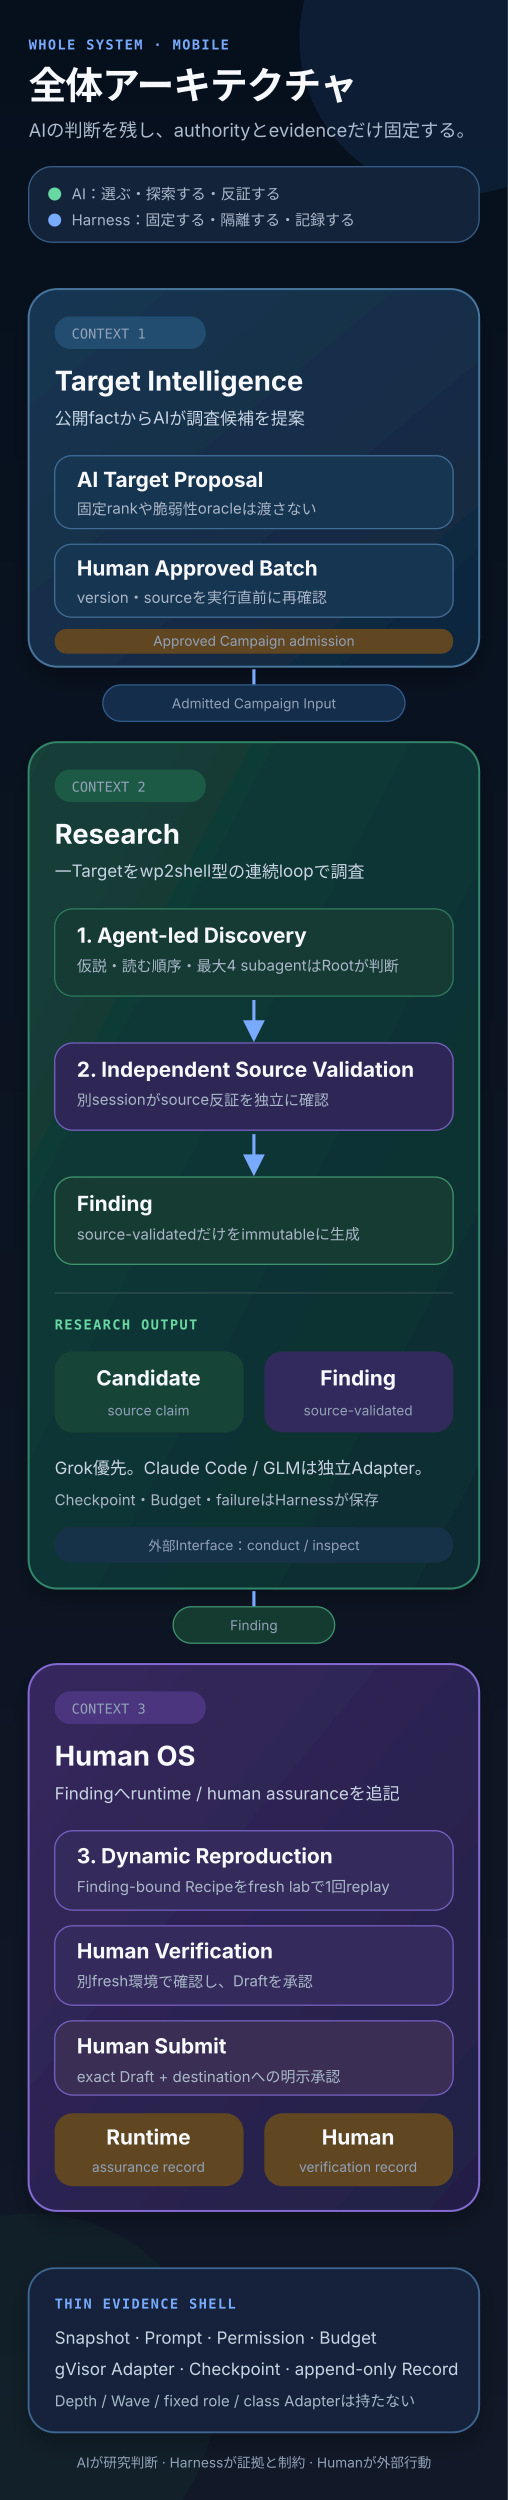
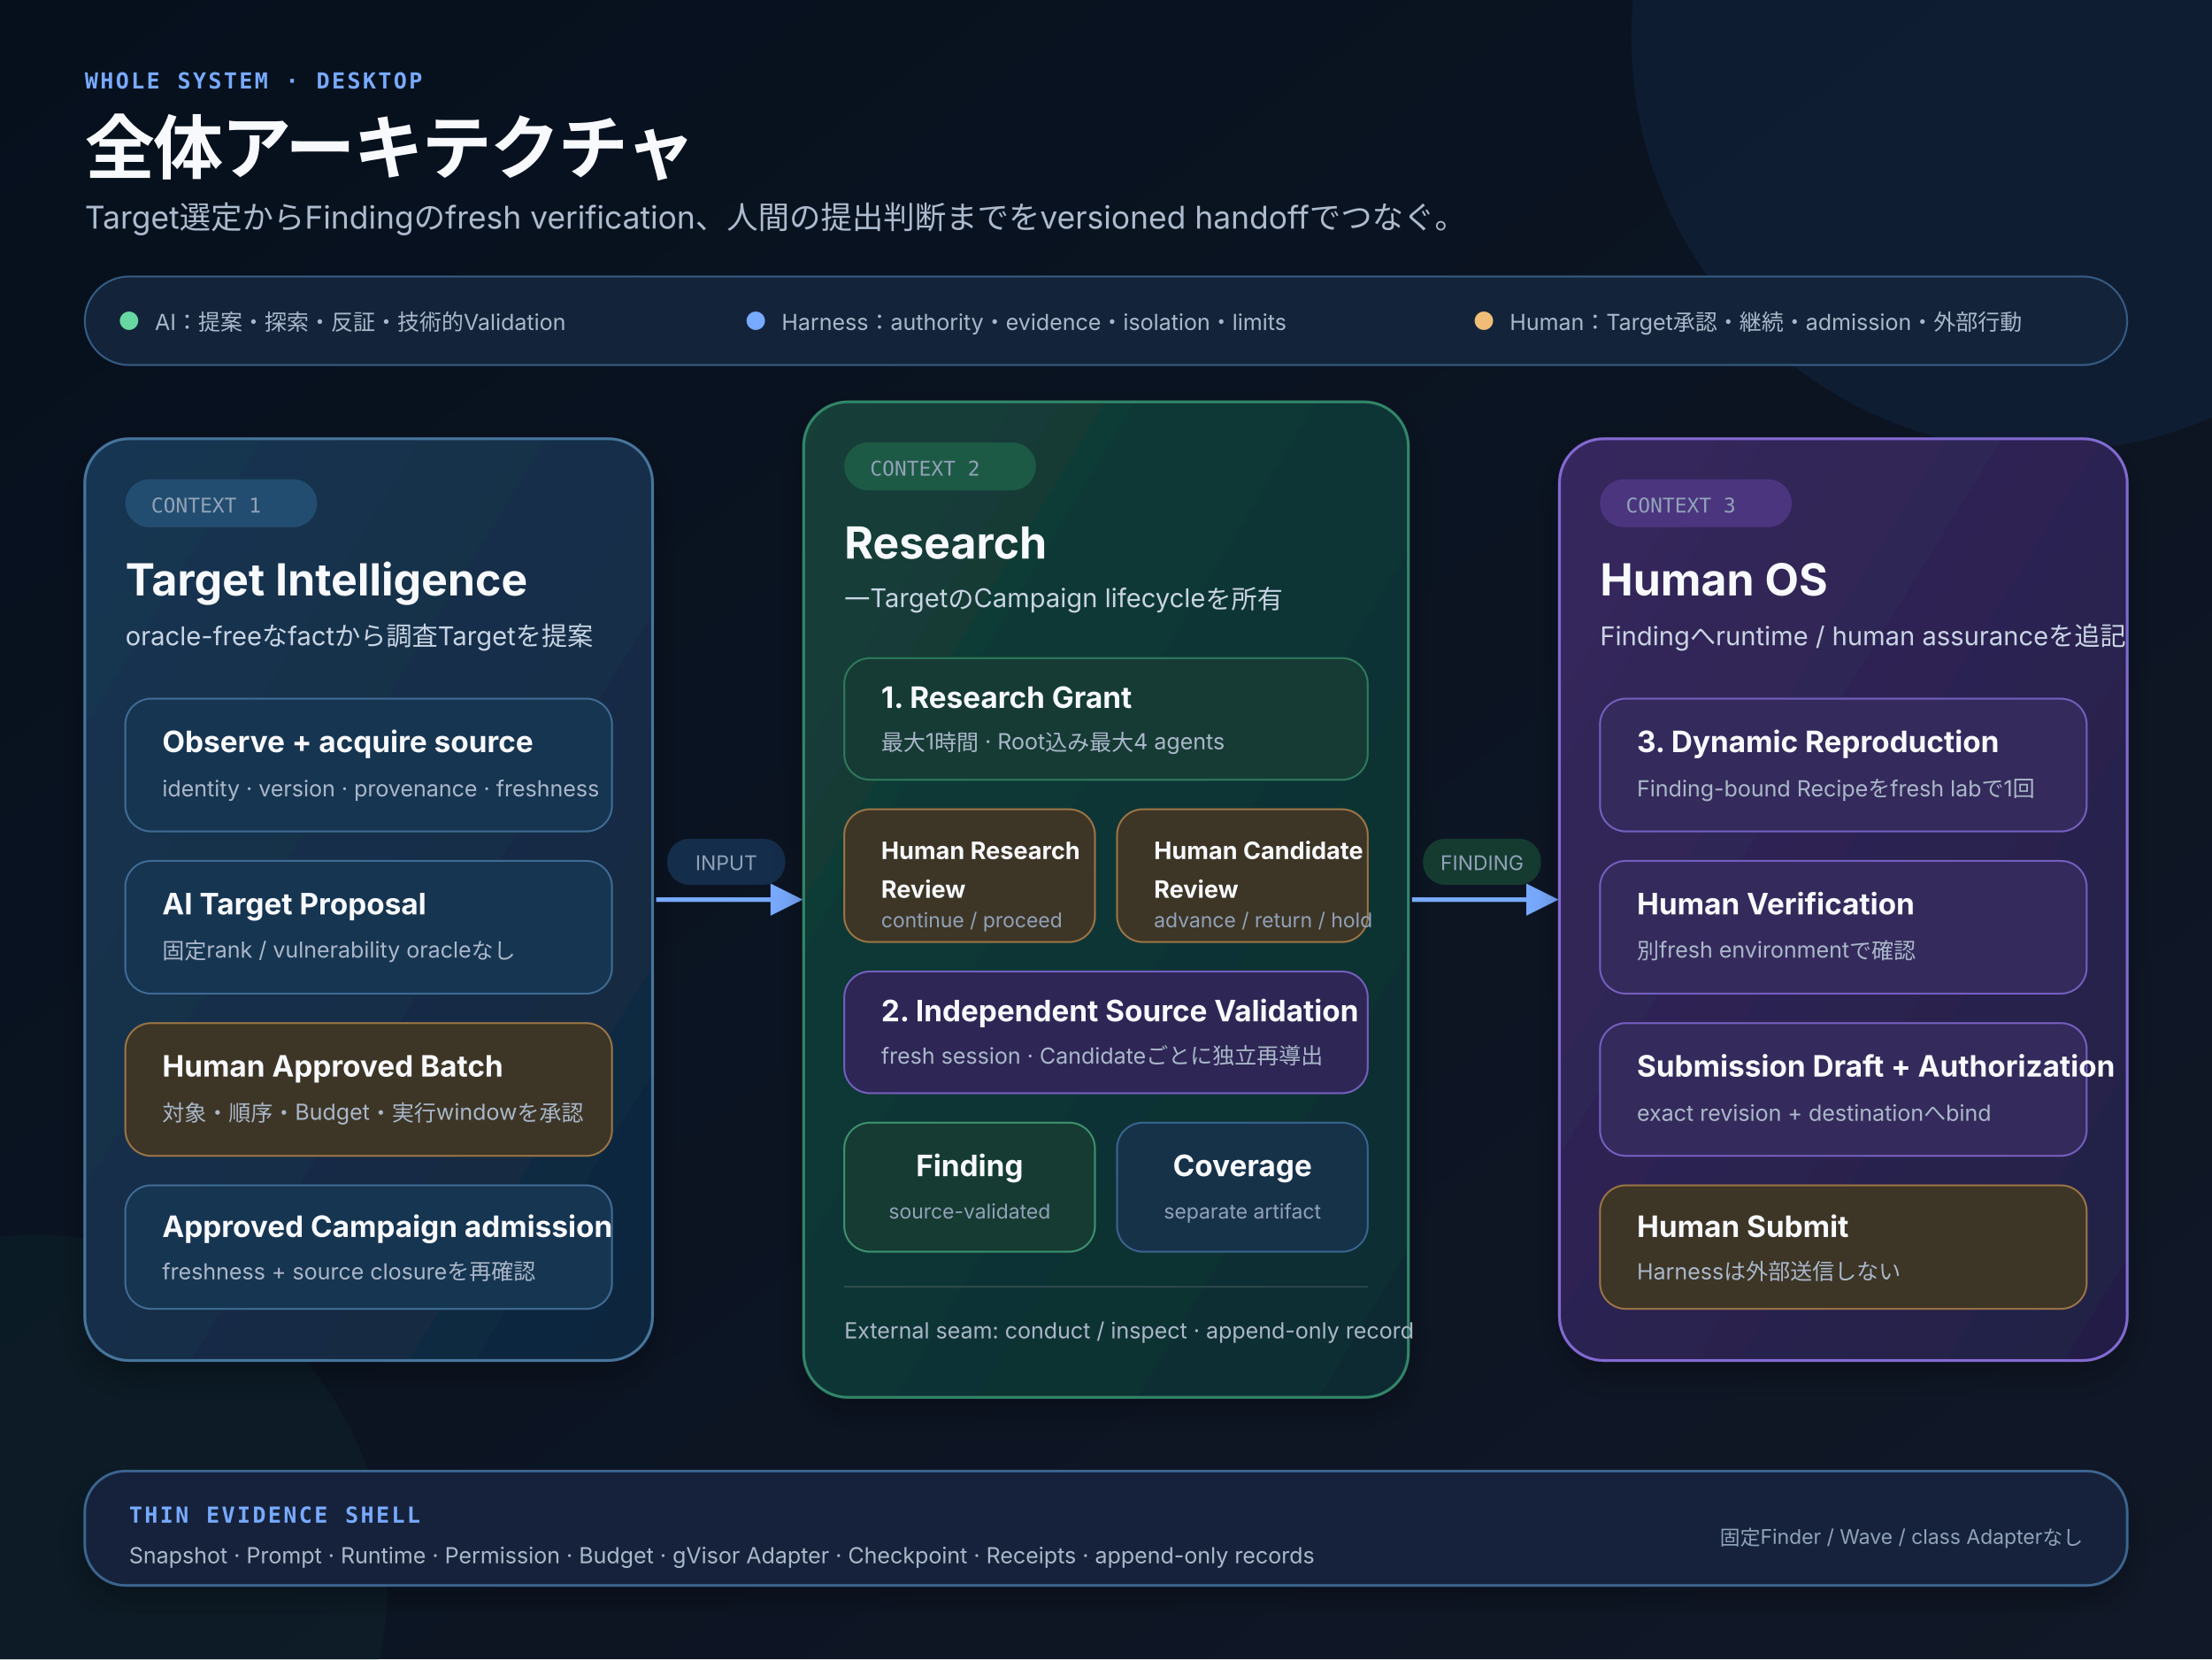
- <svg xmlns="http://www.w3.org/2000/svg" width="390" height="1920" viewBox="0 0 390 1920" role="img" aria-labelledby="title desc" style="width:100%;max-width:390px;height:auto">
+ <svg xmlns="http://www.w3.org/2000/svg" width="1200" height="900" viewBox="0 0 1200 900" role="img" aria-labelledby="title desc" style="width:100%;max-width:1200px;height:auto">
  <defs>
-     <linearGradient id="bg" x1="0" y1="0" x2="0" y2="1">
+     <linearGradient id="bg" x1="0" y1="0" x2="1" y2="1">
      <stop offset="0" stop-color="#06101d" />
      <stop offset="1" stop-color="#111827" />
    </linearGradient>
    <linearGradient id="target" x1="0" y1="0" x2="1" y2="1">
      <stop offset="0" stop-color="#173653" />
      <stop offset="1" stop-color="#10263d" />
    </linearGradient>
    <linearGradient id="research" x1="0" y1="0" x2="1" y2="1">
      <stop offset="0" stop-color="#123f38" />
      <stop offset="1" stop-color="#102b31" />
    </linearGradient>
    <linearGradient id="human" x1="0" y1="0" x2="1" y2="1">
      <stop offset="0" stop-color="#37285e" />
      <stop offset="1" stop-color="#211f45" />
    </linearGradient>
    <filter id="shadow" x="-15%" y="-15%" width="130%" height="140%">
-       <feDropShadow dx="0" dy="7" stdDeviation="8" flood-color="#000" flood-opacity="0.28" />
+       <feDropShadow dx="0" dy="8" stdDeviation="9" flood-color="#000" flood-opacity=".28" />
    </filter>
    <marker id="arrow" viewBox="0 0 10 10" refX="8" refY="5" markerWidth="7" markerHeight="7" orient="auto">
      <path d="M0 0L10 5L0 10Z" fill="#78aaff" />
    </marker>
    <style>
      .sans{font-family:Inter,"Noto Sans JP",system-ui,-apple-system,"Segoe UI",sans-serif}
      .mono{font-family:"SFMono-Regular",Consolas,monospace}
-       .title{fill:#f7f9fc;font-size:29px;font-weight:780;letter-spacing:-.8px}
-       .subtitle{fill:#adbbce;font-size:14px}
-       .section{fill:#f7f9fc;font-size:21px;font-weight:740}
-       .card{fill:#f7f9fc;font-size:16px;font-weight:700}
-       .body{fill:#c8d4e3;font-size:13px}
-       .small{fill:#a9b7c9;font-size:11.5px}
-       .tiny{fill:#91a2b8;font-size:10.5px}
-       .eyebrow{font-size:10.5px;font-weight:780;letter-spacing:1.05px}
-       .flow{fill:none;stroke:#78aaff;stroke-width:2.4;marker-end:url(#arrow)}
-       .divider{stroke:#ffffff;stroke-opacity:.12;stroke-width:1}
+       .title{fill:#f7f9fc;font-size:38px;font-weight:780;letter-spacing:-1px}
+       .subtitle{fill:#adbbce;font-size:17px}
+       .section{fill:#f7f9fc;font-size:24px;font-weight:740}
+       .card{fill:#f7f9fc;font-size:16px;font-weight:710}
+       .gate{fill:#f7f9fc;font-size:13px;font-weight:710}
+       .body{fill:#c8d4e3;font-size:14px}
+       .small{fill:#a9b7c9;font-size:12px}
+       .tiny{fill:#91a2b8;font-size:11px}
+       .eyebrow{font-size:12px;font-weight:780;letter-spacing:1.15px}
+       .flow{fill:none;stroke:#78aaff;stroke-width:2.5;marker-end:url(#arrow)}
+       .divider{stroke:#fff;stroke-opacity:.12;stroke-width:1}
    </style>
  </defs>
-   <rect width="390" height="1920" fill="url(#bg)" />
-   <circle cx="350" cy="30" r="120" fill="#17345c" opacity=".36" />
-   <circle cx="25" cy="1840" r="140" fill="#123f38" opacity=".2" />
+   <rect width="1200" height="900" fill="url(#bg)" />
+   <circle cx="1110" cy="20" r="225" fill="#17345c" opacity=".27" />
+   <circle cx="20" cy="860" r="190" fill="#123f38" opacity=".18" />
  <g class="sans">
-     <text x="22" y="38" class="mono eyebrow" fill="#78aaff">WHOLE SYSTEM · MOBILE</text>
-     <text x="22" y="76" class="title">全体アーキテクチャ</text>
-     <text x="22" y="105" class="subtitle">AIの判断を残し、authorityとevidenceだけ固定する。</text>
-     <rect x="22" y="128" width="346" height="58" rx="18" fill="#13243a" stroke="#365d86" />
-     <circle cx="42" cy="149" r="5" fill="#68d8a2" />
-     <text x="55" y="153" class="small">AI：選ぶ・探索する・反証する</text>
-     <circle cx="42" cy="169" r="5" fill="#78aaff" />
-     <text x="55" y="173" class="small">Harness：固定する・隔離する・記録する</text>
+     <text x="46" y="48" class="mono eyebrow" fill="#78aaff">WHOLE SYSTEM · DESKTOP</text>
+     <text x="46" y="94" class="title">全体アーキテクチャ</text>
+     <text x="46" y="124" class="subtitle">Target選定からFindingのfresh verification、人間の提出判断までをversioned handoffでつなぐ。</text>
+     <rect x="46" y="150" width="1108" height="48" rx="24" fill="#13243a" stroke="#365d86" />
+     <circle cx="70" cy="174" r="5" fill="#68d8a2" />
+     <text x="84" y="179" class="small">AI：提案・探索・反証・技術的Validation</text>
+     <circle cx="410" cy="174" r="5" fill="#78aaff" />
+     <text x="424" y="179" class="small">Harness：authority・evidence・isolation・limits</text>
+     <circle cx="805" cy="174" r="5" fill="#f0bd78" />
+     <text x="819" y="179" class="small">Human：Target承認・継続・admission・外部行動</text>
    <g filter="url(#shadow)">
-       <rect x="22" y="222" width="346" height="290" rx="22" fill="url(#target)" stroke="#47749c" stroke-width="1.5" />
-       <rect x="42" y="243" width="116" height="25" rx="12" fill="#244d70" />
-       <text x="55" y="260" class="mono tiny" fill="#cce6ff">CONTEXT 1</text>
-       <text x="42" y="300" class="section">Target Intelligence</text>
-       <text x="42" y="326" class="body">公開factからAIが調査候補を提案</text>
-       <rect x="42" y="350" width="306" height="56" rx="13" fill="#183451" stroke="#416c94" />
-       <text x="59" y="374" class="card">AI Target Proposal</text>
-       <text x="59" y="395" class="small">固定rankや脆弱性oracleは渡さない</text>
-       <rect x="42" y="418" width="306" height="56" rx="13" fill="#183451" stroke="#416c94" />
-       <text x="59" y="442" class="card">Human Approved Batch</text>
-       <text x="59" y="463" class="small">version・sourceを実行直前に再確認</text>
-       <rect x="42" y="483" width="306" height="19" rx="9" fill="#604724" />
-       <text x="195" y="496" text-anchor="middle" class="tiny" fill="#ffe0ad">Approved Campaign admission</text>
+       <rect x="46" y="238" width="308" height="500" rx="24" fill="url(#target)" stroke="#47749c" stroke-width="1.5" />
+       <rect x="68" y="260" width="104" height="26" rx="13" fill="#244d70" />
+       <text x="82" y="278" class="mono tiny" fill="#cce6ff">CONTEXT 1</text>
+       <text x="68" y="323" class="section">Target Intelligence</text>
+       <text x="68" y="350" class="body">oracle-freeなfactから調査Targetを提案</text>
+       <rect x="68" y="379" width="264" height="72" rx="14" fill="#183451" stroke="#416c94" />
+       <text x="88" y="408" class="card">Observe + acquire source</text>
+       <text x="88" y="432" class="small">identity · version · provenance · freshness</text>
+       <rect x="68" y="467" width="264" height="72" rx="14" fill="#183451" stroke="#416c94" />
+       <text x="88" y="496" class="card">AI Target Proposal</text>
+       <text x="88" y="520" class="small">固定rank / vulnerability oracleなし</text>
+       <rect x="68" y="555" width="264" height="72" rx="14" fill="#3d3526" stroke="#9b7545" />
+       <text x="88" y="584" class="card">Human Approved Batch</text>
+       <text x="88" y="608" class="small">対象・順序・Budget・実行windowを承認</text>
+       <rect x="68" y="643" width="264" height="67" rx="14" fill="#183451" stroke="#416c94" />
+       <text x="88" y="671" class="card">Approved Campaign admission</text>
+       <text x="88" y="694" class="small">freshness + source closureを再確認</text>
    </g>
-     <path d="M195 514V548" class="flow" />
-     <rect x="79" y="526" width="232" height="28" rx="14" fill="#142d4a" stroke="#315b8d" />
-     <text x="195" y="544" text-anchor="middle" class="tiny">Admitted Campaign Input</text>
+     <path d="M356 488H432" class="flow" />
+     <rect x="362" y="455" width="64" height="25" rx="12" fill="#142d4a" />
+     <text x="394" y="472" text-anchor="middle" class="tiny">INPUT</text>
    <g filter="url(#shadow)">
-       <rect x="22" y="570" width="346" height="650" rx="22" fill="url(#research)" stroke="#328669" stroke-width="1.5" />
-       <rect x="42" y="591" width="116" height="25" rx="12" fill="#1f5a45" />
-       <text x="55" y="608" class="mono tiny" fill="#b8f2d4">CONTEXT 2</text>
-       <text x="42" y="648" class="section">Research</text>
-       <text x="42" y="674" class="body">一Targetをwp2shell型の連続loopで調査</text>
-       <rect x="42" y="698" width="306" height="67" rx="14" fill="#163b35" stroke="#2e7a5c" />
-       <text x="59" y="724" class="card">1. Agent-led Discovery</text>
-       <text x="59" y="746" class="small">仮説・読む順序・最大4 subagentはRootが判断</text>
-       <path d="M195 768V797" class="flow" />
-       <rect x="42" y="801" width="306" height="67" rx="14" fill="#2d2755" stroke="#745fc0" />
-       <text x="59" y="827" class="card">2. Independent Source Validation</text>
-       <text x="59" y="849" class="small">別sessionがsource反証を独立に確認</text>
-       <path d="M195 871V900" class="flow" />
-       <rect x="42" y="904" width="306" height="67" rx="14" fill="#153b30" stroke="#3e936f" />
-       <text x="59" y="930" class="card">Finding</text>
-       <text x="59" y="952" class="small">source-validatedだけをimmutableに生成</text>
-       <line x1="42" y1="993" x2="348" y2="993" class="divider" />
-       <text x="42" y="1021" class="mono eyebrow" fill="#68d8a2">RESEARCH OUTPUT</text>
-       <rect x="42" y="1038" width="145" height="62" rx="14" fill="#174438" />
-       <text x="114" y="1064" text-anchor="middle" class="card">Candidate</text>
-       <text x="114" y="1087" text-anchor="middle" class="tiny">source claim</text>
-       <rect x="203" y="1038" width="145" height="62" rx="14" fill="#332b5b" />
-       <text x="275" y="1064" text-anchor="middle" class="card">Finding</text>
-       <text x="275" y="1087" text-anchor="middle" class="tiny">source-validated</text>
-       <text x="42" y="1132" class="body">Grok優先。Claude Code / GLMは独立Adapter。</text>
-       <text x="42" y="1156" class="small">Checkpoint・Budget・failureはHarnessが保存</text>
-       <rect x="42" y="1173" width="306" height="27" rx="13" fill="#17304a" />
-       <text x="195" y="1191" text-anchor="middle" class="tiny">外部Interface：conduct / inspect</text>
+       <rect x="436" y="218" width="328" height="540" rx="24" fill="url(#research)" stroke="#328669" stroke-width="1.5" />
+       <rect x="458" y="240" width="104" height="26" rx="13" fill="#1f5a45" />
+       <text x="472" y="258" class="mono tiny" fill="#b8f2d4">CONTEXT 2</text>
+       <text x="458" y="303" class="section">Research</text>
+       <text x="458" y="330" class="body">一TargetのCampaign lifecycleを所有</text>
+       <rect x="458" y="357" width="284" height="66" rx="14" fill="#163b35" stroke="#2e7a5c" />
+       <text x="478" y="384" class="card">1. Research Grant</text>
+       <text x="478" y="407" class="small">最大1時間 · Root込み最大4 agents</text>
+       <rect x="458" y="439" width="136" height="72" rx="14" fill="#3d3526" stroke="#9b7545" />
+       <text x="478" y="466" class="gate">Human Research</text>
+       <text x="478" y="487" class="gate">Review</text>
+       <text x="478" y="503" class="tiny">continue / proceed</text>
+       <rect x="606" y="439" width="136" height="72" rx="14" fill="#3d3526" stroke="#9b7545" />
+       <text x="626" y="466" class="gate">Human Candidate</text>
+       <text x="626" y="487" class="gate">Review</text>
+       <text x="626" y="503" class="tiny">advance / return / hold</text>
+       <rect x="458" y="527" width="284" height="66" rx="14" fill="#2d2755" stroke="#745fc0" />
+       <text x="478" y="554" class="card">2. Independent Source Validation</text>
+       <text x="478" y="577" class="small">fresh session · Candidateごとに独立再導出</text>
+       <rect x="458" y="609" width="136" height="70" rx="14" fill="#153b30" stroke="#3e936f" />
+       <text x="526" y="638" text-anchor="middle" class="card">Finding</text>
+       <text x="526" y="661" text-anchor="middle" class="tiny">source-validated</text>
+       <rect x="606" y="609" width="136" height="70" rx="14" fill="#17304a" stroke="#39658f" />
+       <text x="674" y="638" text-anchor="middle" class="card">Coverage</text>
+       <text x="674" y="661" text-anchor="middle" class="tiny">separate artifact</text>
+       <line x1="458" y1="698" x2="742" y2="698" class="divider" />
+       <text x="458" y="726" class="small">External seam: conduct / inspect · append-only record</text>
    </g>
-     <path d="M195 1222V1256" class="flow" />
-     <rect x="133" y="1234" width="124" height="28" rx="14" fill="#153b30" stroke="#3e936f" />
-     <text x="195" y="1252" text-anchor="middle" class="tiny">Finding</text>
+     <path d="M766 488H842" class="flow" />
+     <rect x="772" y="455" width="64" height="25" rx="12" fill="#153b30" />
+     <text x="804" y="472" text-anchor="middle" class="tiny">FINDING</text>
    <g filter="url(#shadow)">
-       <rect x="22" y="1278" width="346" height="420" rx="22" fill="url(#human)" stroke="#826bd2" stroke-width="1.5" />
-       <rect x="42" y="1299" width="116" height="25" rx="12" fill="#4b367f" />
-       <text x="55" y="1316" class="mono tiny" fill="#ded6ff">CONTEXT 3</text>
-       <text x="42" y="1356" class="section">Human OS</text>
-       <text x="42" y="1382" class="body">Findingへruntime / human assuranceを追記</text>
-       <rect x="42" y="1406" width="306" height="61" rx="14" fill="#352c5c" stroke="#745fc0" />
-       <text x="59" y="1431" class="card">3. Dynamic Reproduction</text>
-       <text x="59" y="1453" class="small">Finding-bound Recipeをfresh labで1回replay</text>
-       <rect x="42" y="1479" width="306" height="61" rx="14" fill="#352c5c" stroke="#745fc0" />
-       <text x="59" y="1504" class="card">Human Verification</text>
-       <text x="59" y="1526" class="small">別fresh環境で確認し、Draftを承認</text>
-       <rect x="42" y="1552" width="306" height="57" rx="14" fill="#3a2f55" stroke="#745fc0" />
-       <text x="59" y="1577" class="card">Human Submit</text>
-       <text x="59" y="1599" class="small">exact Draft + destinationへの明示承認</text>
-       <rect x="42" y="1623" width="145" height="56" rx="14" fill="#604724" />
-       <text x="114" y="1647" text-anchor="middle" class="card">Runtime</text>
-       <text x="114" y="1668" text-anchor="middle" class="tiny">assurance record</text>
-       <rect x="203" y="1623" width="145" height="56" rx="14" fill="#604724" />
-       <text x="275" y="1647" text-anchor="middle" class="card">Human</text>
-       <text x="275" y="1668" text-anchor="middle" class="tiny">verification record</text>
+       <rect x="846" y="238" width="308" height="500" rx="24" fill="url(#human)" stroke="#826bd2" stroke-width="1.5" />
+       <rect x="868" y="260" width="104" height="26" rx="13" fill="#4b367f" />
+       <text x="882" y="278" class="mono tiny" fill="#ded6ff">CONTEXT 3</text>
+       <text x="868" y="323" class="section">Human OS</text>
+       <text x="868" y="350" class="body">Findingへruntime / human assuranceを追記</text>
+       <rect x="868" y="379" width="264" height="72" rx="14" fill="#352c5c" stroke="#745fc0" />
+       <text x="888" y="408" class="card">3. Dynamic Reproduction</text>
+       <text x="888" y="432" class="small">Finding-bound Recipeをfresh labで1回</text>
+       <rect x="868" y="467" width="264" height="72" rx="14" fill="#352c5c" stroke="#745fc0" />
+       <text x="888" y="496" class="card">Human Verification</text>
+       <text x="888" y="520" class="small">別fresh environmentで確認</text>
+       <rect x="868" y="555" width="264" height="72" rx="14" fill="#352c5c" stroke="#745fc0" />
+       <text x="888" y="584" class="card">Submission Draft + Authorization</text>
+       <text x="888" y="608" class="small">exact revision + destinationへbind</text>
+       <rect x="868" y="643" width="264" height="67" rx="14" fill="#3d3526" stroke="#9b7545" />
+       <text x="888" y="671" class="card">Human Submit</text>
+       <text x="888" y="694" class="small">Harnessは外部送信しない</text>
    </g>
    <g filter="url(#shadow)">
-       <rect x="22" y="1742" width="346" height="126" rx="20" fill="#13243a" stroke="#3d6590" stroke-width="1.4" />
-       <text x="42" y="1773" class="mono eyebrow" fill="#78aaff">THIN EVIDENCE SHELL</text>
-       <text x="42" y="1800" class="body">Snapshot · Prompt · Permission · Budget</text>
-       <text x="42" y="1824" class="body">gVisor Adapter · Checkpoint · append-only Record</text>
-       <text x="42" y="1848" class="small">Depth / Wave / fixed role / class Adapterは持たない</text>
+       <rect x="46" y="798" width="1108" height="62" rx="22" fill="#13243a" stroke="#3d6590" stroke-width="1.4" />
+       <text x="70" y="826" class="mono eyebrow" fill="#78aaff">THIN EVIDENCE SHELL</text>
+       <text x="70" y="848" class="small">Snapshot · Prompt · Runtime · Permission · Budget · gVisor Adapter · Checkpoint · Receipts · append-only records</text>
+       <text x="1130" y="838" text-anchor="end" class="tiny">固定Finder / Wave / class Adapterなし</text>
    </g>
-     <text x="195" y="1895" text-anchor="middle" class="tiny">AIが研究判断 · Harnessが証拠と制約 · Humanが外部行動</text>
  </g>
</svg>
